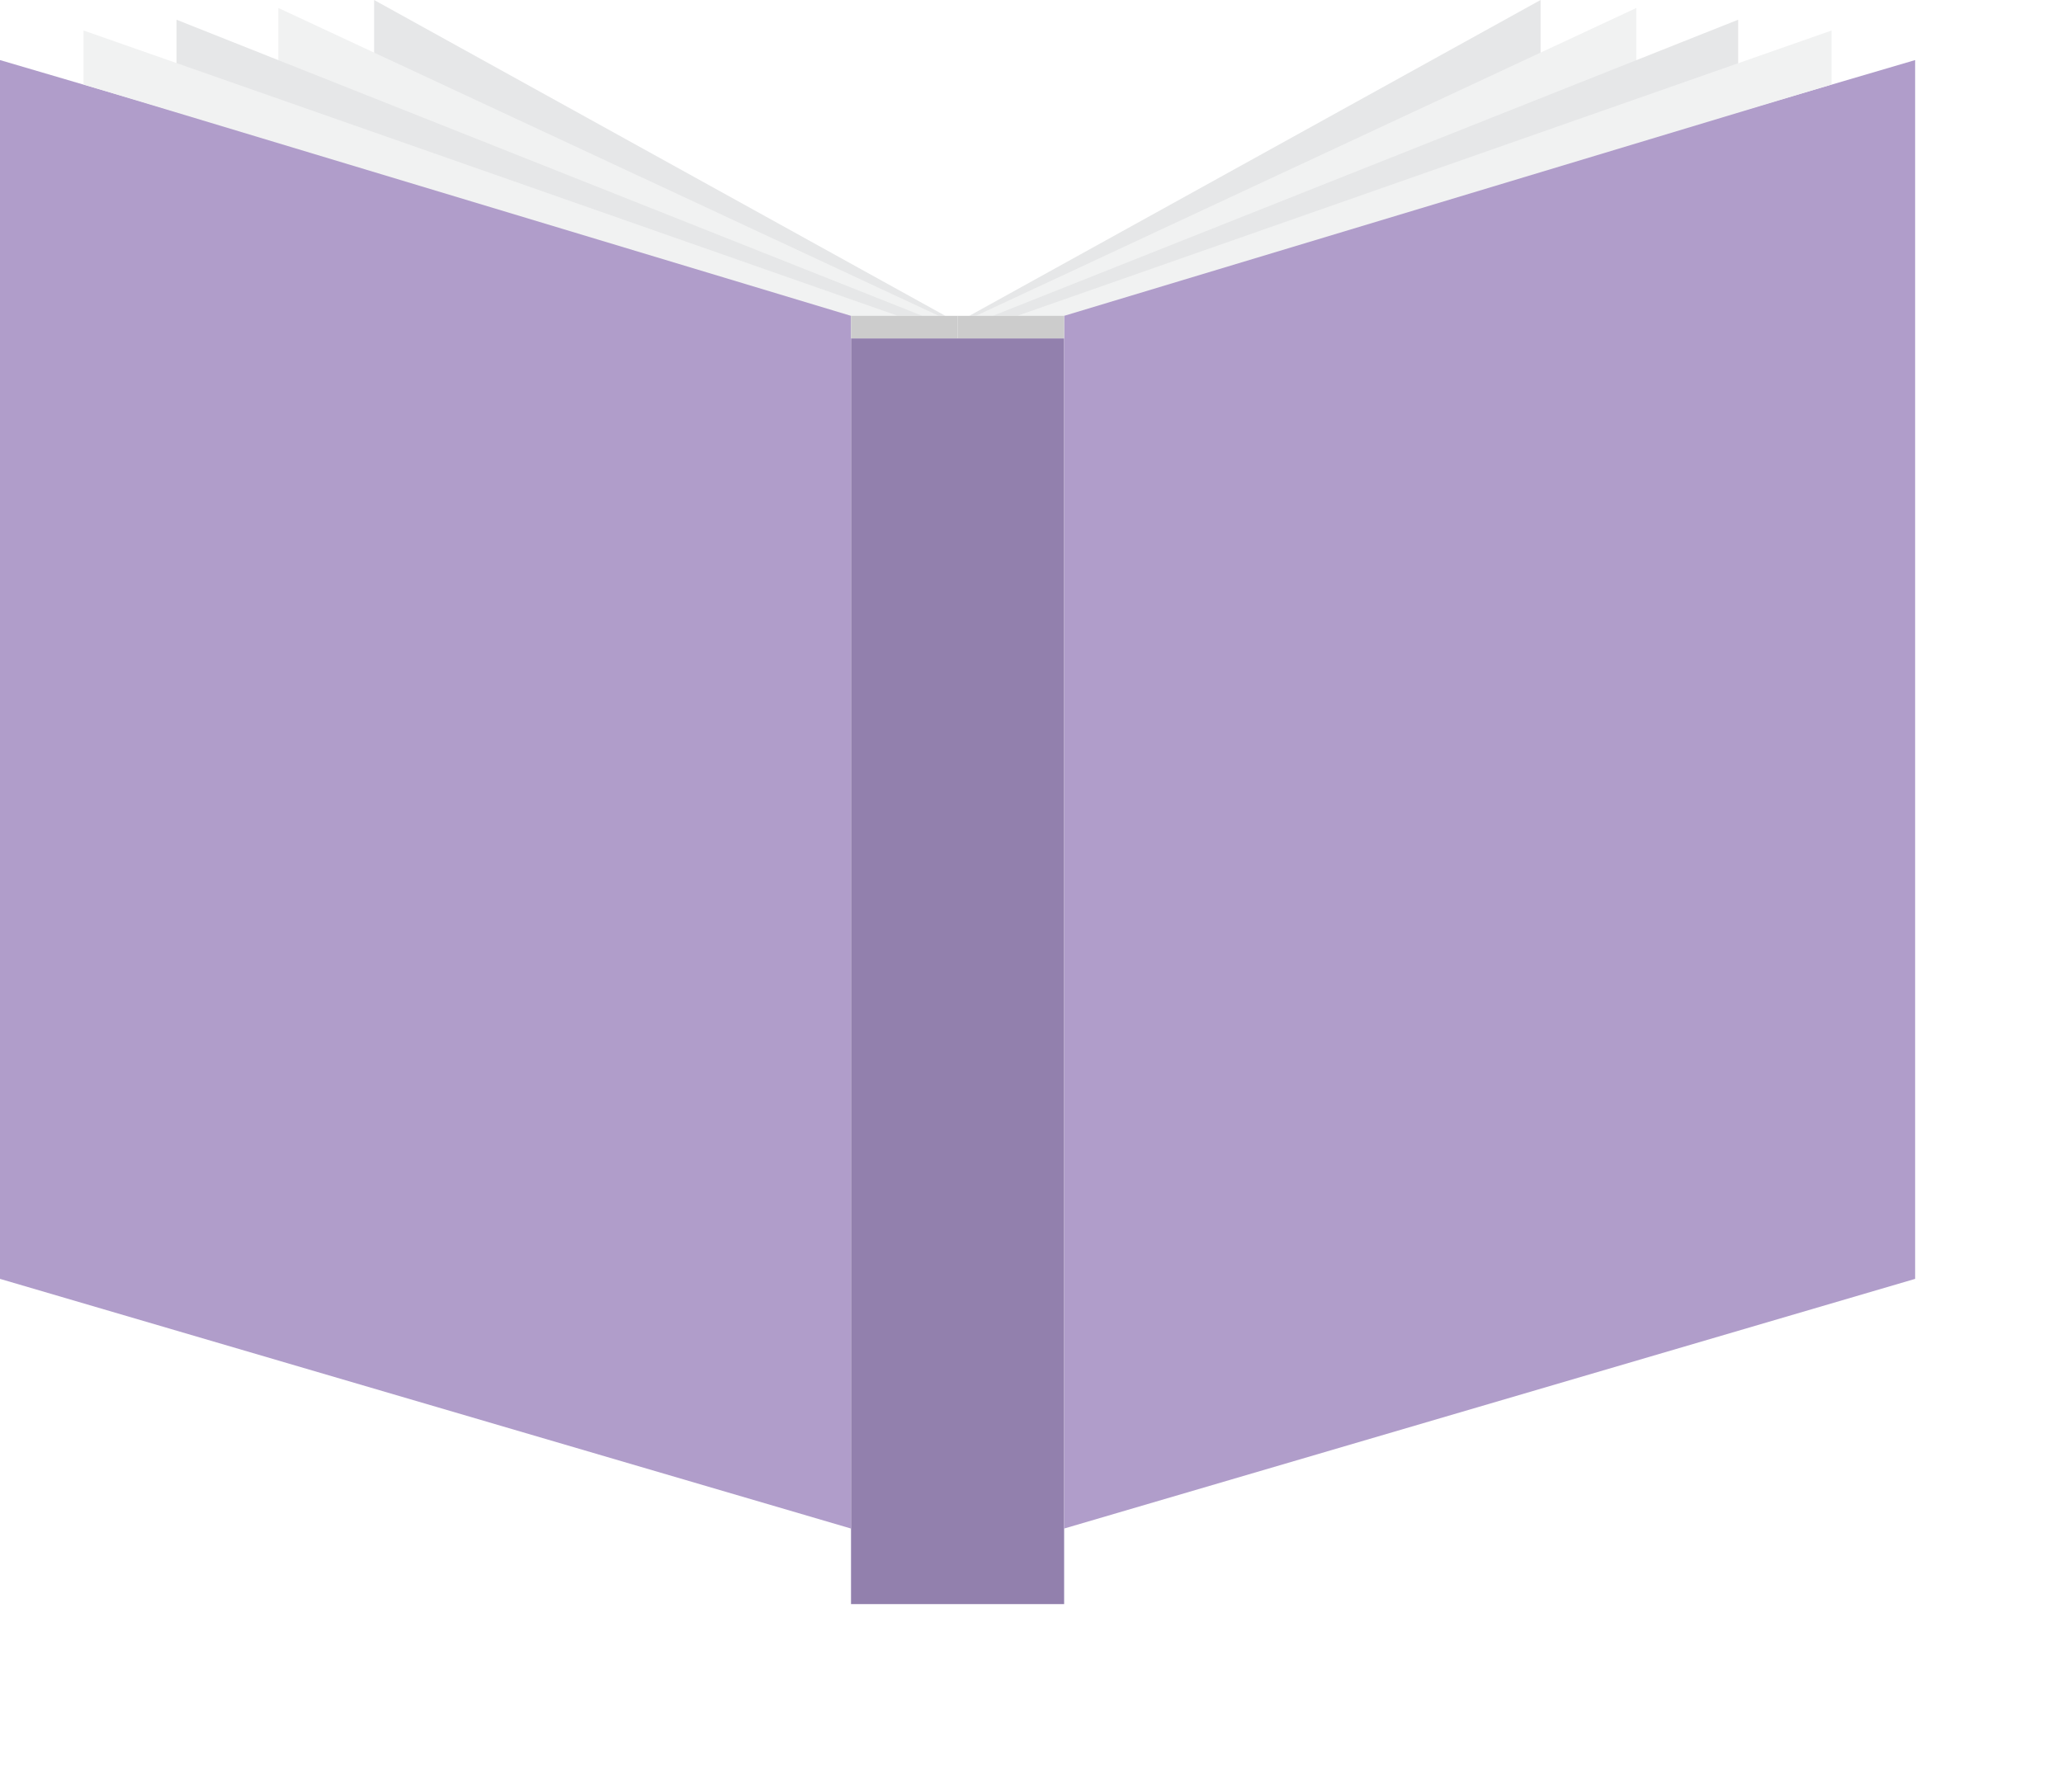
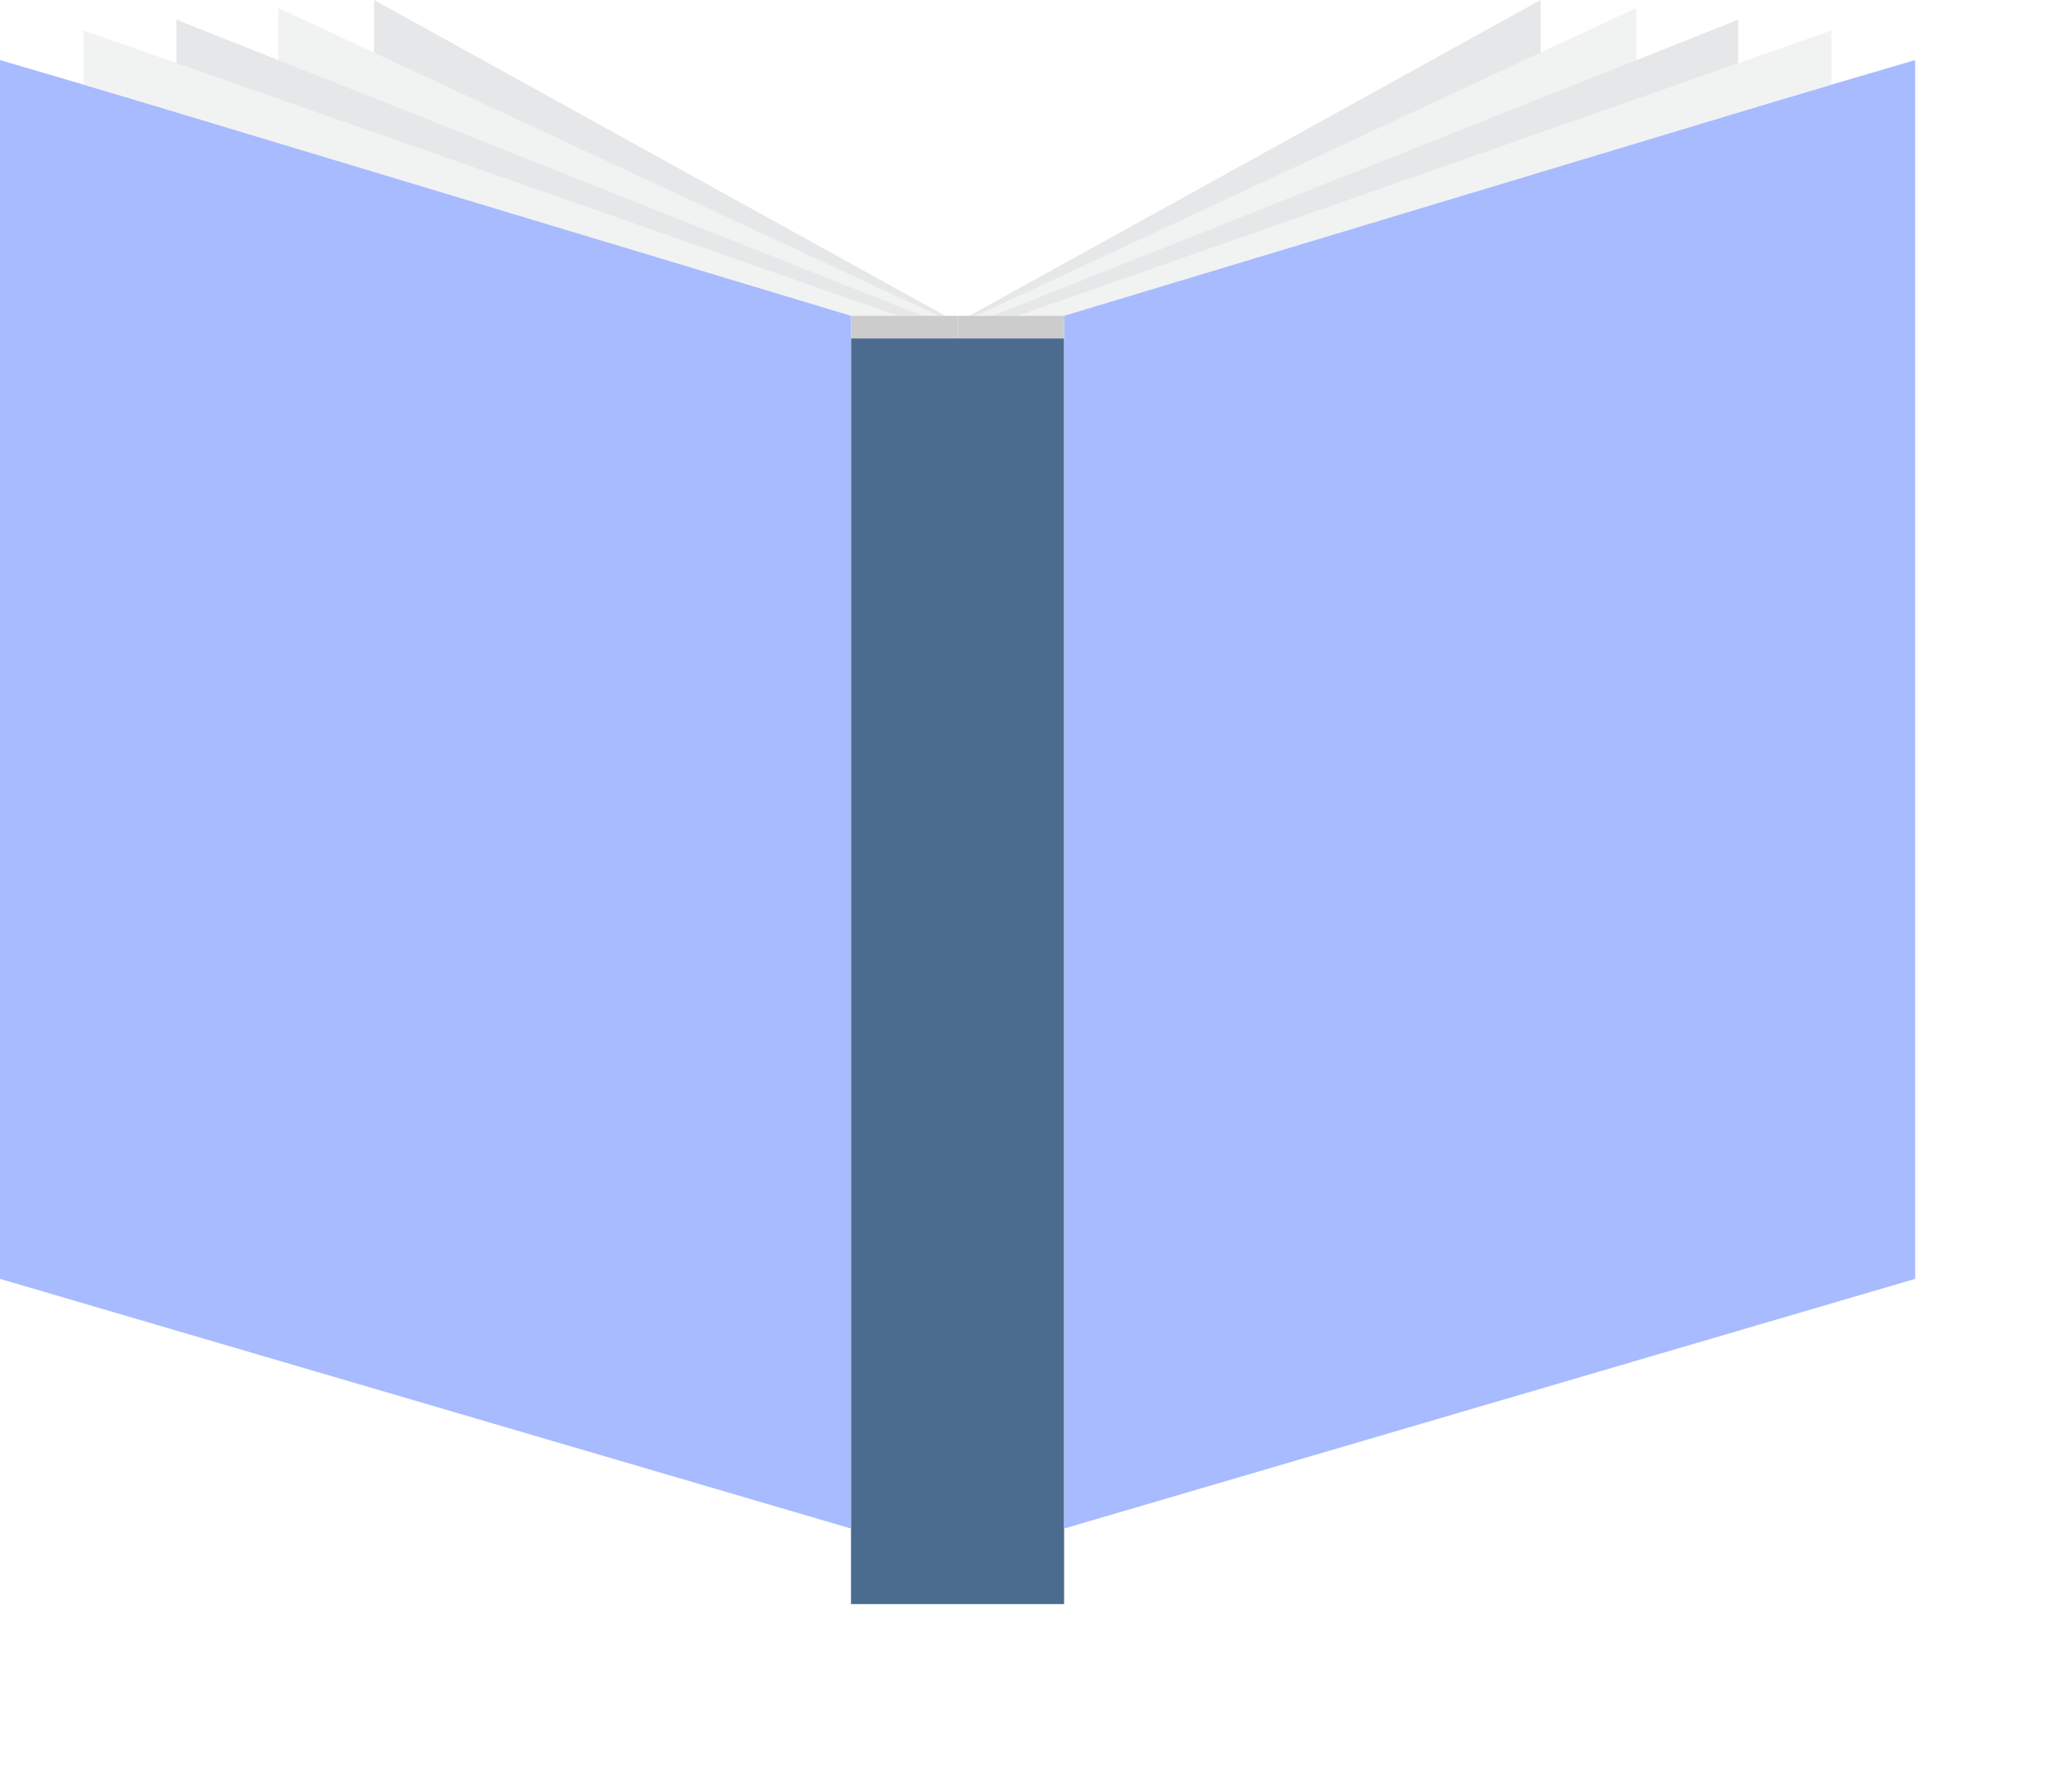
<svg xmlns="http://www.w3.org/2000/svg" width="48.591mm" height="42.201mm" viewBox="0 0 48.591 42.201" version="1.1" id="svg1439">
  <defs id="defs1433" />
  <g id="layer1" transform="translate(38.42723,-148.935)">
-     <g transform="matrix(0.1105599,0,0,0.1105599,-83.01605,91.06795)" id="g188">
-       <polygon style="fill:#e6e7e8" points="599.8,590.7 483,544.3 483,523.4 604.7,590.7 " id="polygon162" />
-       <polygon style="fill:#f1f2f2" points="584.6,590.7 462.6,544.5 462.6,525.1 603.3,590.7 " id="polygon164" />
-       <polygon style="fill:#e6e7e8" points="584.6,590.7 440.9,547.4 440.9,527.6 599.8,590.7 " id="polygon166" />
-       <rect style="fill:#9280ad" x="584.6" y="595.5" width="45.4" height="269.7" id="rect168" />
-       <polygon style="fill:#b09dca" points="403.3,536.2 403.3,795.9 584.6,849.1 584.6,589.5 " id="polygon170" />
-       <polygon style="fill:#f1f2f2" points="584.6,590.7 421.1,541.4 421.1,529.9 594.6,590.7 " id="polygon172" />
-       <rect style="fill:#cccccc" x="584.6" y="590.7" width="22.7" height="4.8" id="rect174" />
-       <polygon style="fill:#e6e7e8" points="614.8,590.7 731.5,544.3 731.5,523.4 609.8,590.7 " id="polygon176" />
-       <polygon style="fill:#f1f2f2" points="630,590.7 751.9,544.5 751.9,525.1 611.2,590.7 " id="polygon178" />
-       <polygon style="fill:#e6e7e8" points="630,590.7 773.6,547.4 773.6,527.6 614.8,590.7 " id="polygon180" />
-       <polygon style="fill:#b09dca" points="811.3,536.2 811.3,795.9 630,849.1 630,589.5 " id="polygon182" />
-       <polygon style="fill:#f1f2f2" points="630,590.7 793.5,541.4 793.5,529.9 620,590.7 " id="polygon184" />
-       <rect style="fill:#cccccc" x="607.3" y="590.7" width="22.7" height="4.8" id="rect186" />
-     </g>
+     <polygon id="polygon162" points="483,523.4 604.7,590.7 599.8,590.7 483,544.3 " style="fill:#e6e7e8" transform="matrix(0.1105599,0,0,0.1105599,-83.01605,91.06795)" />
+     <polygon id="polygon164" points="462.6,525.1 603.3,590.7 584.6,590.7 462.6,544.5 " style="fill:#f1f2f2" transform="matrix(0.1105599,0,0,0.1105599,-83.01605,91.06795)" />
+     <polygon id="polygon166" points="440.9,527.6 599.8,590.7 584.6,590.7 440.9,547.4 " style="fill:#e6e7e8" transform="matrix(0.1105599,0,0,0.1105599,-83.01605,91.06795)" />
+     <rect id="rect168" height="29.818" width="5.019" y="156.906" x="-18.383" style="fill:#4b6c8e;stroke-width:0.111;fill-opacity:1" />
+     <polygon id="polygon170" points="584.6,849.1 584.6,589.5 403.3,536.2 403.3,795.9 " style="fill:#a3b7fe;fill-opacity:0.941" transform="matrix(0.1105599,0,0,0.1105599,-83.01605,91.06795)" />
+     <polygon id="polygon172" points="421.1,529.9 594.6,590.7 584.6,590.7 421.1,541.4 " style="fill:#f1f2f2" transform="matrix(0.1105599,0,0,0.1105599,-83.01605,91.06795)" />
+     <rect id="rect174" height="0.531" width="2.51" y="156.376" x="-18.383" style="fill:#cccccc;stroke-width:0.111" />
+     <polygon id="polygon176" points="731.5,523.4 609.8,590.7 614.8,590.7 731.5,544.3 " style="fill:#e6e7e8" transform="matrix(0.1105599,0,0,0.1105599,-83.01605,91.06795)" />
+     <polygon id="polygon178" points="751.9,525.1 611.2,590.7 630,590.7 751.9,544.5 " style="fill:#f1f2f2" transform="matrix(0.1105599,0,0,0.1105599,-83.01605,91.06795)" />
+     <polygon id="polygon180" points="773.6,527.6 614.8,590.7 630,590.7 773.6,547.4 " style="fill:#e6e7e8" transform="matrix(0.1105599,0,0,0.1105599,-83.01605,91.06795)" />
+     <polygon id="polygon182" points="630,849.1 630,589.5 811.3,536.2 811.3,795.9 " style="fill:#a3b7fe;fill-opacity:0.941" transform="matrix(0.1105599,0,0,0.1105599,-83.01605,91.06795)" />
+     <polygon id="polygon184" points="793.5,529.9 620,590.7 630,590.7 793.5,541.4 " style="fill:#f1f2f2" transform="matrix(0.1105599,0,0,0.1105599,-83.01605,91.06795)" />
+     <rect id="rect186" height="0.531" width="2.51" y="156.376" x="-15.873" style="fill:#cccccc;stroke-width:0.111" />
  </g>
</svg>
